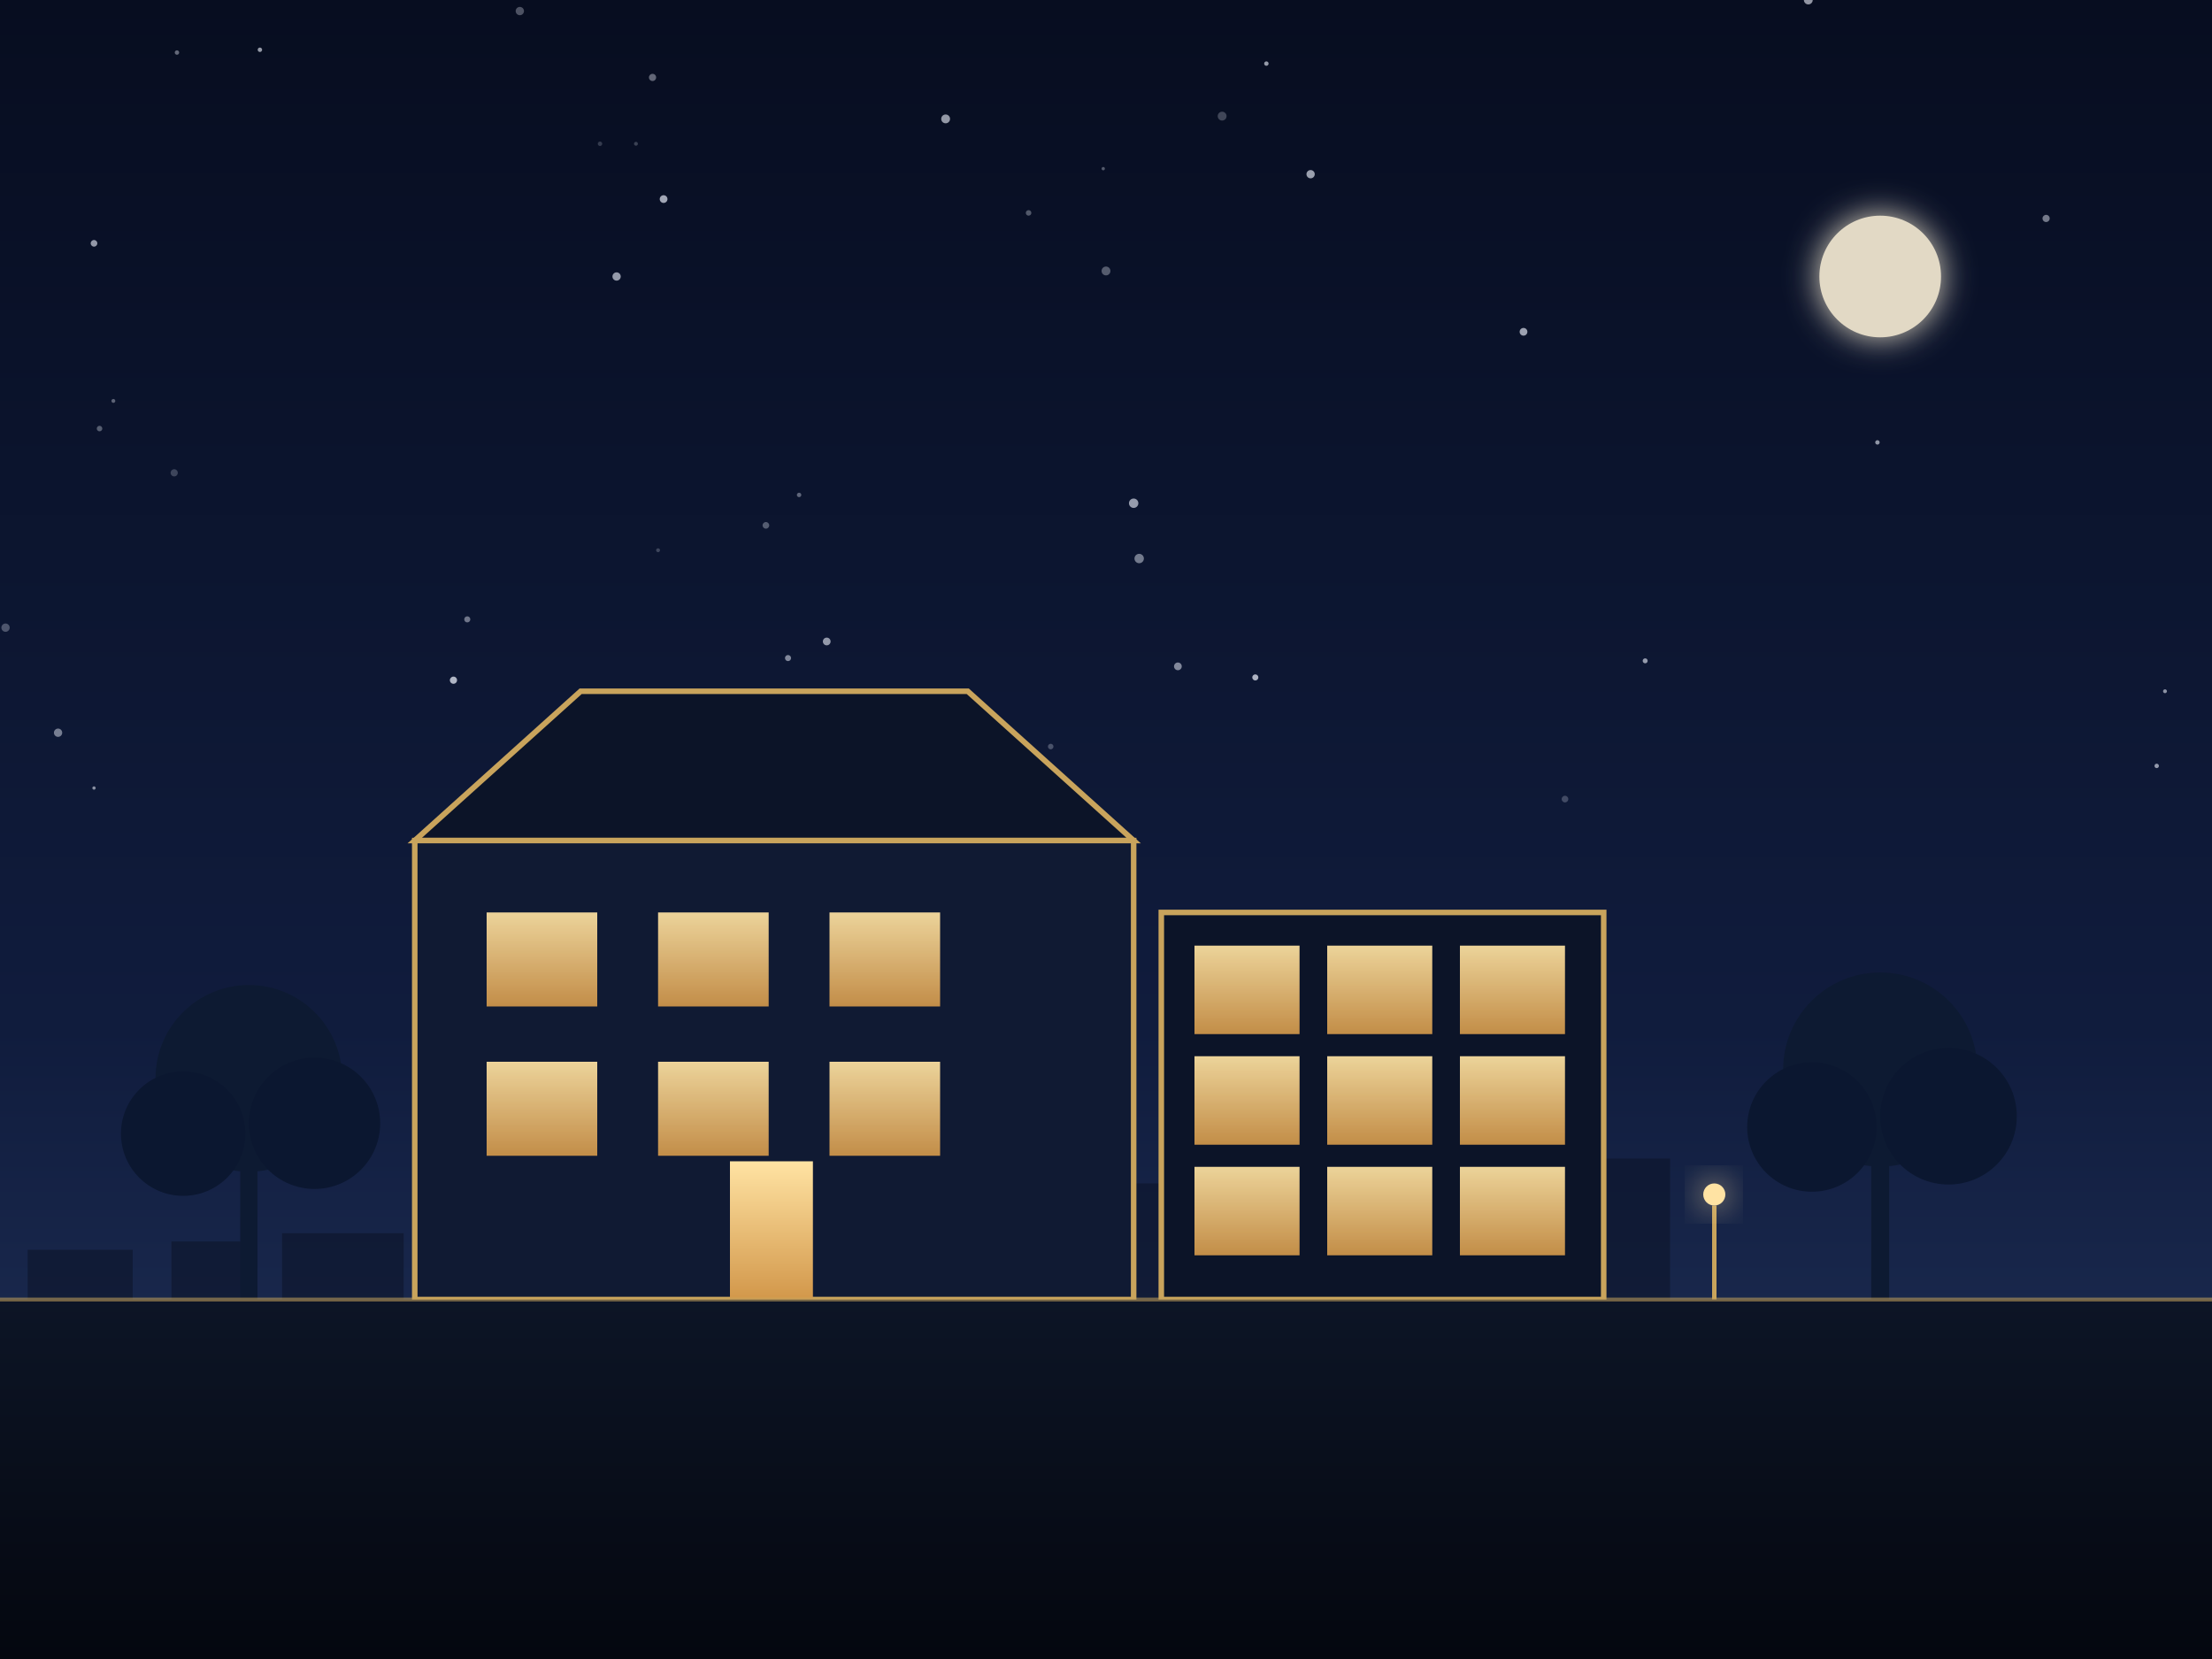
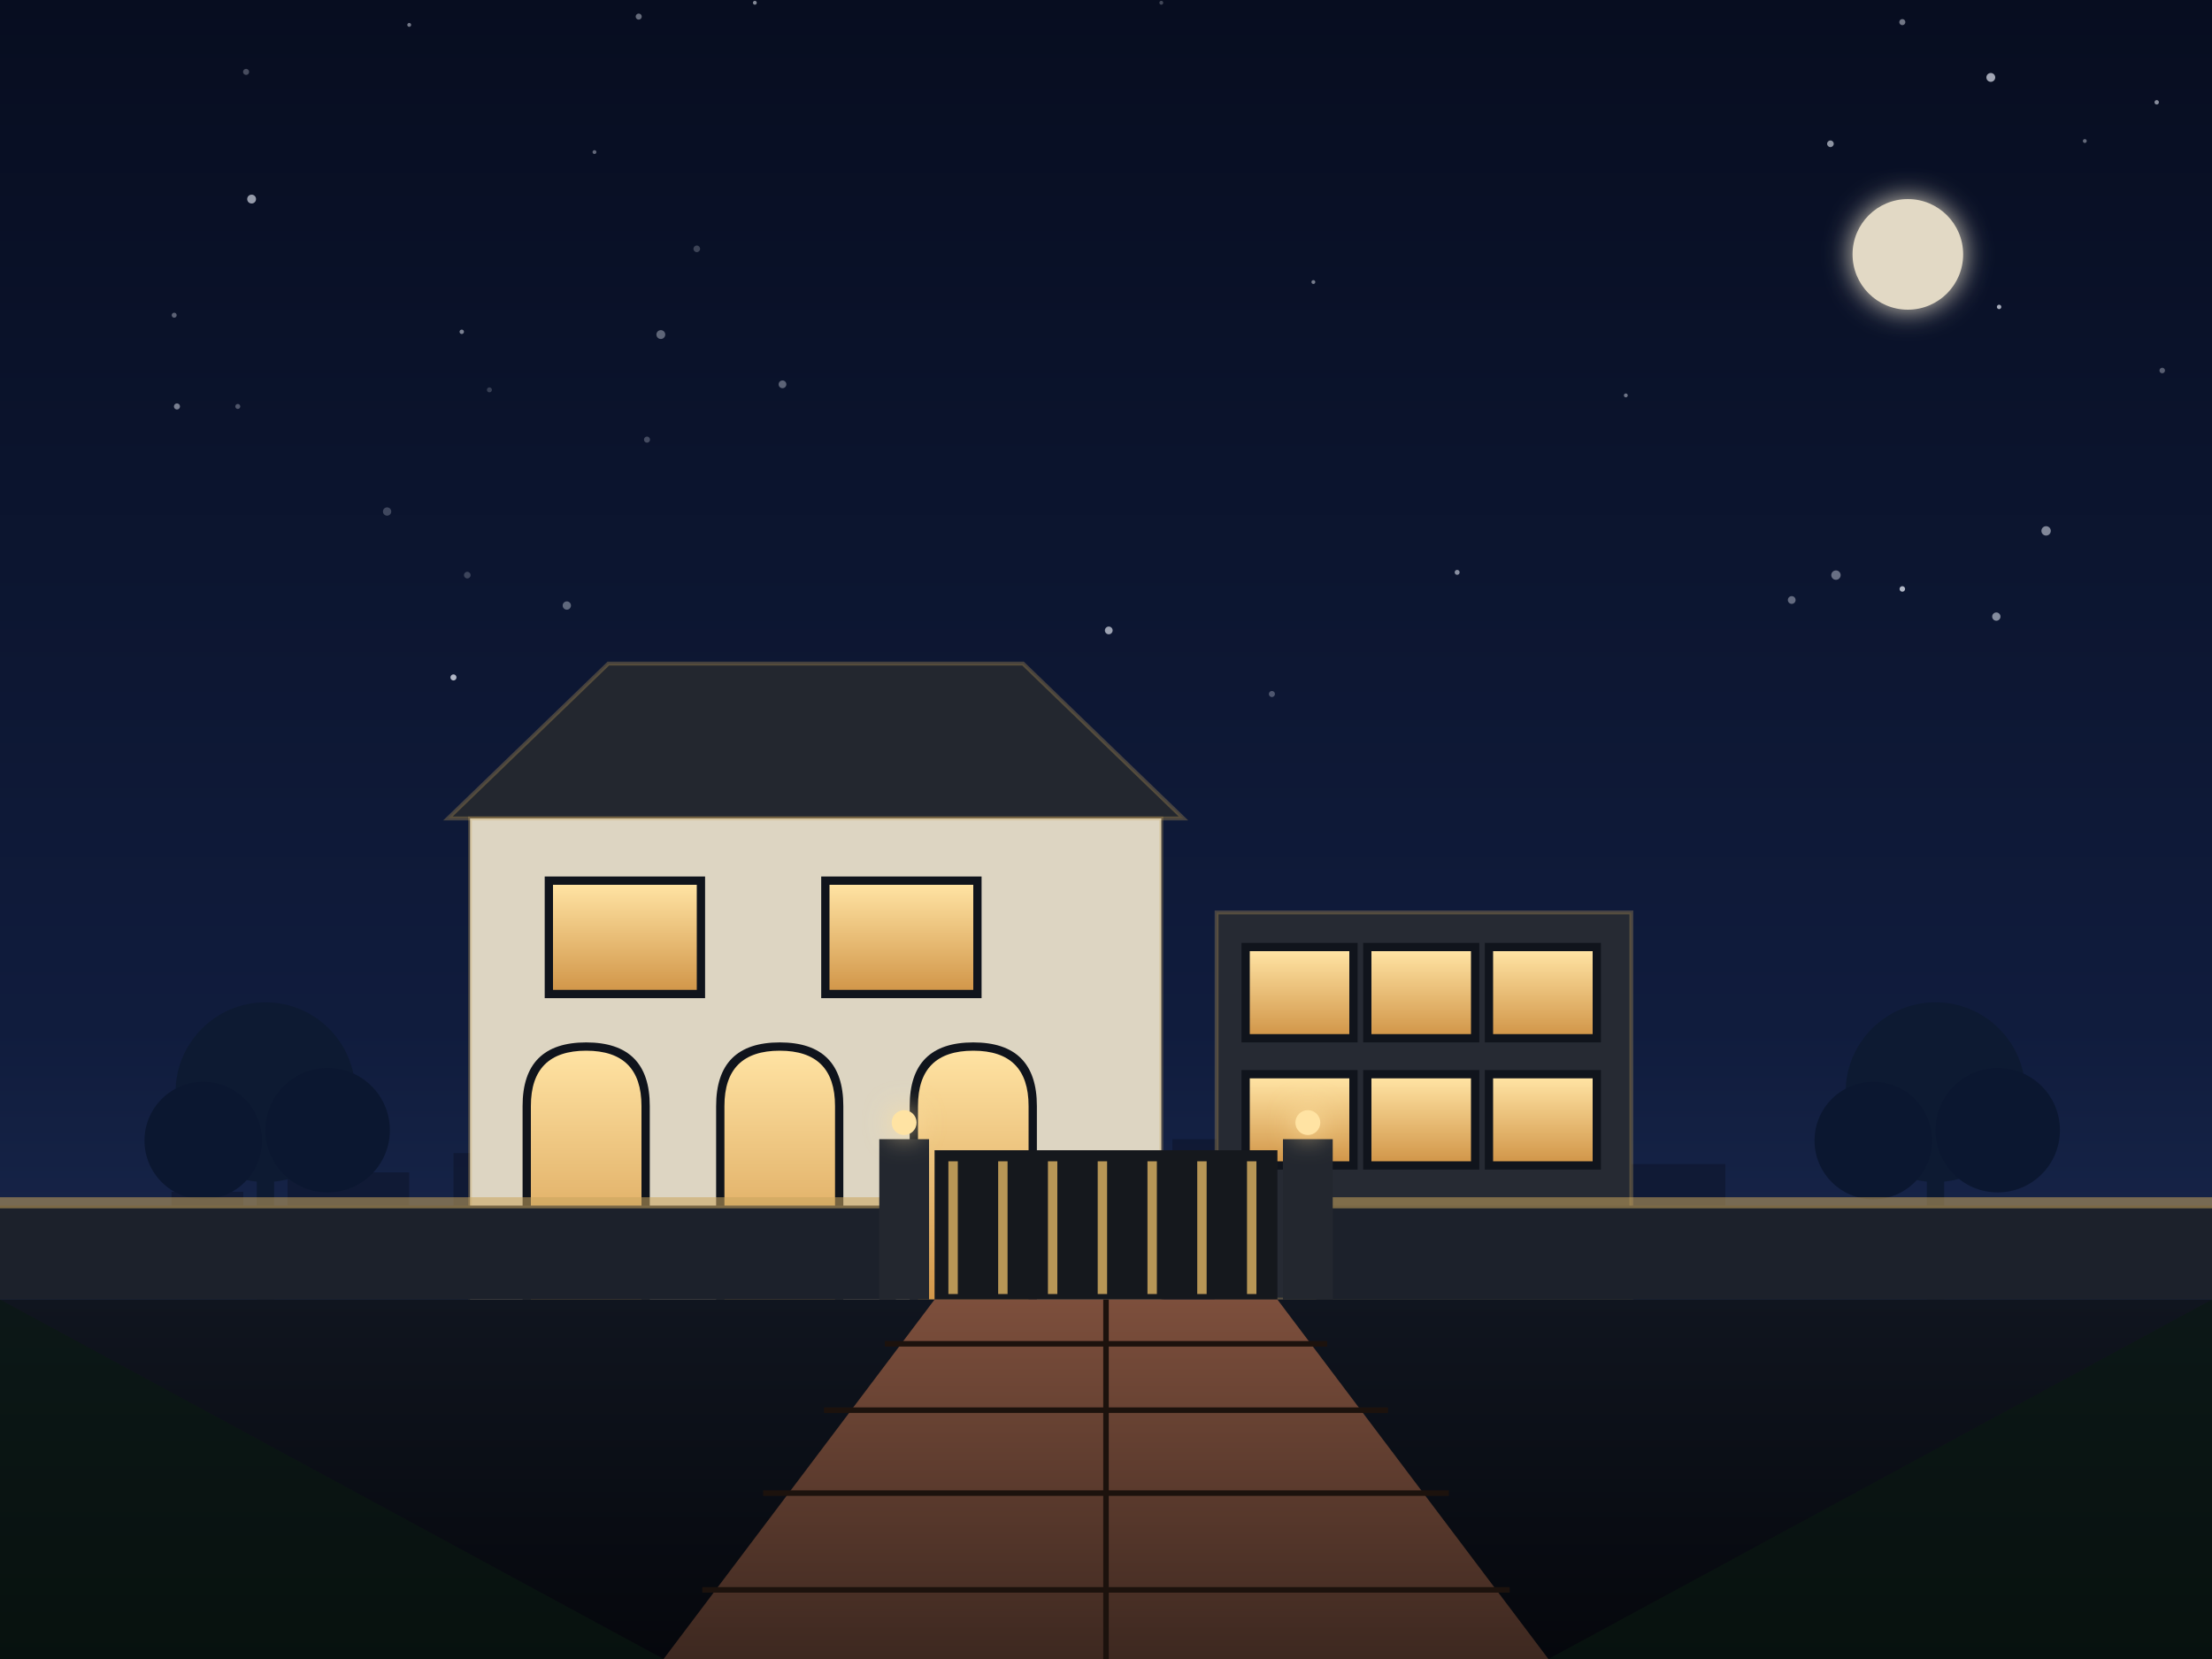
<svg xmlns="http://www.w3.org/2000/svg" viewBox="0 0 800 600" role="img">
  <defs>
    <linearGradient id="sky" x1="0" y1="0" x2="0" y2="1">
      <stop offset="0" stop-color="#070d20" />
      <stop offset="0.62" stop-color="#101c3d" />
      <stop offset="1" stop-color="#23355e" />
    </linearGradient>
    <linearGradient id="ground" x1="0" y1="0" x2="0" y2="1">
-       <stop offset="0" stop-color="#0d1526" />
-       <stop offset="1" stop-color="#04070f" />
+       <stop offset="0" stop-color="#10151f" />
+       <stop offset="1" stop-color="#05070c" />
    </linearGradient>
    <linearGradient id="wg" x1="0" y1="0" x2="0" y2="1">
      <stop offset="0" stop-color="#ffe3a3" />
      <stop offset="1" stop-color="#d2974a" />
    </linearGradient>
-     <linearGradient id="pool" x1="0" y1="0" x2="0" y2="1">
-       <stop offset="0" stop-color="#1d3a5f" />
-       <stop offset="1" stop-color="#0b1b32" />
+     <linearGradient id="pav" x1="0" y1="0" x2="0" y2="1">
+       <stop offset="0" stop-color="#7d4f3c" />
+       <stop offset="1" stop-color="#3d2820" />
    </linearGradient>
-     <filter id="glow" x="-80%" y="-80%" width="260%" height="260%">
-       <feGaussianBlur stdDeviation="6" result="b" />
+     <linearGradient id="glassg" x1="0" y1="0" x2="0" y2="1">
+       <stop offset="0" stop-color="#9fc4e8" stop-opacity="0.5" />
+       <stop offset="1" stop-color="#4a6c94" stop-opacity="0.35" />
+     </linearGradient>
+     <filter id="glow" x="-120%" y="-120%" width="340%" height="340%">
+       <feGaussianBlur stdDeviation="5" result="b" />
      <feMerge>
        <feMergeNode in="b" />
        <feMergeNode in="SourceGraphic" />
      </feMerge>
    </filter>
  </defs>
  <rect width="800" height="600" fill="url(#sky)" />
-   <circle cx="223" cy="100" r="1.5" fill="#e8ecf7" opacity="0.63" />
-   <circle cx="289" cy="179" r="0.8" fill="#e8ecf7" opacity="0.38" />
-   <circle cx="780" cy="277" r="0.8" fill="#e8ecf7" opacity="0.61" />
-   <circle cx="36" cy="155" r="1.0" fill="#e8ecf7" opacity="0.34" />
-   <circle cx="566" cy="289" r="1.2" fill="#e8ecf7" opacity="0.24" />
-   <circle cx="188" cy="4" r="1.5" fill="#e8ecf7" opacity="0.31" />
-   <circle cx="34" cy="88" r="1.2" fill="#e8ecf7" opacity="0.62" />
-   <circle cx="277" cy="190" r="1.2" fill="#e8ecf7" opacity="0.33" />
-   <circle cx="238" cy="199" r="0.7" fill="#e8ecf7" opacity="0.23" />
-   <circle cx="551" cy="120" r="1.4" fill="#e8ecf7" opacity="0.66" />
-   <circle cx="426" cy="241" r="1.4" fill="#e8ecf7" opacity="0.53" />
-   <circle cx="94" cy="18" r="0.8" fill="#e8ecf7" opacity="0.63" />
-   <circle cx="285" cy="238" r="1.1" fill="#e8ecf7" opacity="0.53" />
-   <circle cx="399" cy="61" r="0.6" fill="#e8ecf7" opacity="0.34" />
-   <circle cx="442" cy="42" r="1.6" fill="#e8ecf7" opacity="0.25" />
-   <circle cx="783" cy="250" r="0.7" fill="#e8ecf7" opacity="0.58" />
-   <circle cx="400" cy="98" r="1.6" fill="#e8ecf7" opacity="0.34" />
-   <circle cx="63" cy="171" r="1.3" fill="#e8ecf7" opacity="0.23" />
-   <circle cx="342" cy="43" r="1.6" fill="#e8ecf7" opacity="0.62" />
-   <circle cx="474" cy="63" r="1.5" fill="#e8ecf7" opacity="0.65" />
-   <circle cx="372" cy="77" r="1.0" fill="#e8ecf7" opacity="0.33" />
-   <circle cx="236" cy="28" r="1.3" fill="#e8ecf7" opacity="0.40" />
-   <circle cx="410" cy="182" r="1.7" fill="#e8ecf7" opacity="0.63" />
-   <circle cx="380" cy="270" r="1.0" fill="#e8ecf7" opacity="0.27" />
-   <circle cx="740" cy="79" r="1.3" fill="#e8ecf7" opacity="0.48" />
-   <circle cx="217" cy="52" r="0.8" fill="#e8ecf7" opacity="0.20" />
-   <circle cx="2" cy="227" r="1.5" fill="#e8ecf7" opacity="0.30" />
-   <circle cx="654" cy="0" r="1.6" fill="#e8ecf7" opacity="0.61" />
-   <circle cx="240" cy="72" r="1.4" fill="#e8ecf7" opacity="0.68" />
-   <circle cx="169" cy="224" r="1.1" fill="#e8ecf7" opacity="0.45" />
-   <circle cx="595" cy="239" r="0.9" fill="#e8ecf7" opacity="0.62" />
-   <circle cx="230" cy="52" r="0.7" fill="#e8ecf7" opacity="0.23" />
-   <circle cx="454" cy="245" r="1.1" fill="#e8ecf7" opacity="0.73" />
-   <circle cx="164" cy="246" r="1.3" fill="#e8ecf7" opacity="0.74" />
-   <circle cx="41" cy="145" r="0.7" fill="#e8ecf7" opacity="0.37" />
-   <circle cx="679" cy="160" r="0.8" fill="#e8ecf7" opacity="0.60" />
-   <circle cx="64" cy="19" r="0.8" fill="#e8ecf7" opacity="0.41" />
-   <circle cx="34" cy="285" r="0.6" fill="#e8ecf7" opacity="0.57" />
-   <circle cx="412" cy="202" r="1.7" fill="#e8ecf7" opacity="0.47" />
-   <circle cx="458" cy="23" r="0.8" fill="#e8ecf7" opacity="0.63" />
-   <circle cx="299" cy="232" r="1.4" fill="#e8ecf7" opacity="0.61" />
-   <circle cx="21" cy="265" r="1.5" fill="#e8ecf7" opacity="0.48" />
-   <g opacity="0.55">
-     <rect x="10" y="452" width="38" height="18" fill="#0b1226" />
-     <rect x="62" y="449" width="26" height="21" fill="#0b1226" />
-     <rect x="102" y="446" width="44" height="24" fill="#0b1226" />
-     <rect x="160" y="443" width="30" height="27" fill="#0b1226" />
-     <rect x="204" y="440" width="52" height="30" fill="#0b1226" />
-     <rect x="270" y="437" width="24" height="33" fill="#0b1226" />
-     <rect x="308" y="434" width="40" height="36" fill="#0b1226" />
-     <rect x="362" y="431" width="34" height="39" fill="#0b1226" />
-     <rect x="410" y="428" width="46" height="42" fill="#0b1226" />
-     <rect x="470" y="425" width="28" height="45" fill="#0b1226" />
-     <rect x="512" y="422" width="42" height="48" fill="#0b1226" />
-     <rect x="568" y="419" width="36" height="51" fill="#0b1226" />
+   <circle cx="234" cy="159" r="1.1" fill="#e8ecf7" opacity="0.26" />
+   <circle cx="283" cy="139" r="1.4" fill="#e8ecf7" opacity="0.37" />
+   <circle cx="231" cy="6" r="1.1" fill="#e8ecf7" opacity="0.42" />
+   <circle cx="169" cy="208" r="1.2" fill="#e8ecf7" opacity="0.22" />
+   <circle cx="177" cy="141" r="0.9" fill="#e8ecf7" opacity="0.20" />
+   <circle cx="91" cy="72" r="1.6" fill="#e8ecf7" opacity="0.63" />
+   <circle cx="215" cy="55" r="0.7" fill="#e8ecf7" opacity="0.40" />
+   <circle cx="401" cy="228" r="1.4" fill="#e8ecf7" opacity="0.65" />
+   <circle cx="782" cy="134" r="1.0" fill="#e8ecf7" opacity="0.35" />
+   <circle cx="420" cy="1" r="0.7" fill="#e8ecf7" opacity="0.26" />
+   <circle cx="722" cy="223" r="1.5" fill="#e8ecf7" opacity="0.55" />
+   <circle cx="688" cy="8" r="1.1" fill="#e8ecf7" opacity="0.47" />
+   <circle cx="64" cy="147" r="1.1" fill="#e8ecf7" opacity="0.50" />
+   <circle cx="252" cy="90" r="1.2" fill="#e8ecf7" opacity="0.23" />
+   <circle cx="239" cy="121" r="1.6" fill="#e8ecf7" opacity="0.38" />
+   <circle cx="217" cy="254" r="0.7" fill="#e8ecf7" opacity="0.36" />
+   <circle cx="148" cy="9" r="0.7" fill="#e8ecf7" opacity="0.48" />
+   <circle cx="740" cy="192" r="1.7" fill="#e8ecf7" opacity="0.53" />
+   <circle cx="89" cy="26" r="1.1" fill="#e8ecf7" opacity="0.28" />
+   <circle cx="273" cy="1" r="0.7" fill="#e8ecf7" opacity="0.55" />
+   <circle cx="720" cy="28" r="1.6" fill="#e8ecf7" opacity="0.68" />
+   <circle cx="261" cy="254" r="1.7" fill="#e8ecf7" opacity="0.69" />
+   <circle cx="283" cy="250" r="1.3" fill="#e8ecf7" opacity="0.40" />
+   <circle cx="86" cy="147" r="0.9" fill="#e8ecf7" opacity="0.31" />
+   <circle cx="475" cy="102" r="0.7" fill="#e8ecf7" opacity="0.49" />
+   <circle cx="664" cy="208" r="1.7" fill="#e8ecf7" opacity="0.42" />
+   <circle cx="164" cy="245" r="1.1" fill="#e8ecf7" opacity="0.75" />
+   <circle cx="688" cy="213" r="1.0" fill="#e8ecf7" opacity="0.75" />
+   <circle cx="167" cy="120" r="0.8" fill="#e8ecf7" opacity="0.51" />
+   <circle cx="723" cy="111" r="0.8" fill="#e8ecf7" opacity="0.71" />
+   <circle cx="662" cy="52" r="1.2" fill="#e8ecf7" opacity="0.60" />
+   <circle cx="754" cy="51" r="0.7" fill="#e8ecf7" opacity="0.41" />
+   <circle cx="63" cy="114" r="0.9" fill="#e8ecf7" opacity="0.37" />
+   <circle cx="780" cy="37" r="0.8" fill="#e8ecf7" opacity="0.57" />
+   <circle cx="140" cy="185" r="1.5" fill="#e8ecf7" opacity="0.24" />
+   <circle cx="460" cy="251" r="1.1" fill="#e8ecf7" opacity="0.30" />
+   <circle cx="588" cy="143" r="0.7" fill="#e8ecf7" opacity="0.45" />
+   <circle cx="205" cy="219" r="1.5" fill="#e8ecf7" opacity="0.38" />
+   <circle cx="648" cy="217" r="1.4" fill="#e8ecf7" opacity="0.40" />
+   <circle cx="527" cy="207" r="0.9" fill="#e8ecf7" opacity="0.57" />
+   <g opacity="0.5">
+     <rect x="8" y="438" width="38" height="16" fill="#0b1226" />
+     <rect x="62" y="431" width="26" height="23" fill="#0b1226" />
+     <rect x="104" y="424" width="44" height="30" fill="#0b1226" />
+     <rect x="164" y="417" width="30" height="37" fill="#0b1226" />
+     <rect x="210" y="410" width="52" height="44" fill="#0b1226" />
+     <rect x="278" y="433" width="24" height="21" fill="#0b1226" />
+     <rect x="318" y="426" width="40" height="28" fill="#0b1226" />
+     <rect x="374" y="419" width="34" height="35" fill="#0b1226" />
+     <rect x="424" y="412" width="46" height="42" fill="#0b1226" />
+     <rect x="486" y="435" width="28" height="19" fill="#0b1226" />
+     <rect x="530" y="428" width="42" height="26" fill="#0b1226" />
+     <rect x="588" y="421" width="36" height="33" fill="#0b1226" />
  </g>
-   <circle cx="680" cy="100" r="22" fill="#f4ead2" opacity="0.92" filter="url(#glow)" />
-   <path d="M150 304 L210 250 L350 250 L410 304 Z" fill="#0c1428" stroke="#c9a45c" stroke-width="2" />
-   <rect x="150" y="304" width="260" height="166" fill="#101a33" stroke="#c9a45c" stroke-width="2" />
-   <rect x="176" y="330" width="40" height="34" fill="url(#wg)" opacity="0.92" />
-   <rect x="238" y="330" width="40" height="34" fill="url(#wg)" opacity="0.92" />
-   <rect x="300" y="330" width="40" height="34" fill="url(#wg)" opacity="0.92" />
-   <rect x="176" y="384" width="40" height="34" fill="url(#wg)" opacity="0.92" />
-   <rect x="238" y="384" width="40" height="34" fill="url(#wg)" opacity="0.92" />
-   <rect x="300" y="384" width="40" height="34" fill="url(#wg)" opacity="0.92" />
-   <rect x="264" y="420" width="30" height="50" fill="url(#wg)" opacity="1" />
-   <rect x="420" y="330" width="160" height="140" fill="#0c1428" stroke="#c9a45c" stroke-width="2" />
-   <rect x="432" y="342" width="38" height="32" fill="url(#wg)" opacity="0.92" />
-   <rect x="480" y="342" width="38" height="32" fill="url(#wg)" opacity="0.92" />
-   <rect x="528" y="342" width="38" height="32" fill="url(#wg)" opacity="0.92" />
-   <rect x="432" y="382" width="38" height="32" fill="url(#wg)" opacity="0.92" />
-   <rect x="480" y="382" width="38" height="32" fill="url(#wg)" opacity="0.92" />
-   <rect x="528" y="382" width="38" height="32" fill="url(#wg)" opacity="0.92" />
-   <rect x="432" y="422" width="38" height="32" fill="url(#wg)" opacity="0.92" />
-   <rect x="480" y="422" width="38" height="32" fill="url(#wg)" opacity="0.92" />
-   <rect x="528" y="422" width="38" height="32" fill="url(#wg)" opacity="0.92" />
-   <line x1="90" y1="470" x2="90" y2="412.5" stroke="#0d1a32" stroke-width="6.25" />
-   <circle cx="90" cy="390" r="33.75" fill="#0d1a32" />
-   <circle cx="66.25" cy="410" r="22.5" fill="#0b1730" />
-   <circle cx="113.75" cy="406.25" r="23.75" fill="#0b1730" />
-   <line x1="680" y1="470" x2="680" y2="410.2" stroke="#0d1a32" stroke-width="6.5" />
-   <circle cx="680" cy="386.8" r="35.1" fill="#0d1a32" />
-   <circle cx="655.3" cy="407.6" r="23.4" fill="#0b1730" />
-   <circle cx="704.7" cy="403.7" r="24.7" fill="#0b1730" />
-   <line x1="620" y1="470" x2="620" y2="436" stroke="#c9a45c" stroke-width="1.6" />
-   <circle cx="620" cy="432" r="4" fill="#ffe3a3" filter="url(#glow)" />
+   <circle cx="690" cy="92" r="20" fill="#f4ead2" opacity="0.92" filter="url(#glow)" />
+   <path d="M162 296 L220 240 L370 240 L428 296 Z" fill="#23272f" stroke="rgba(201,164,92,0.3)" stroke-width="1.4" />
+   <rect x="170" y="296" width="250" height="174" fill="#ddd5c2" stroke="rgba(201,164,92,0.3)" stroke-width="1.4" />
+   <path d="M189 470 L189 400 Q189 377 212 377 Q235 377 235 400 L235 470 Z" fill="#10141c" />
+   <path d="M192 470 L192 400 Q192 380 212 380 Q232 380 232 400 L232 470 Z" fill="url(#wg)" />
+   <path d="M259 470 L259 400 Q259 377 282 377 Q305 377 305 400 L305 470 Z" fill="#10141c" />
+   <path d="M262 470 L262 400 Q262 380 282 380 Q302 380 302 400 L302 470 Z" fill="url(#wg)" />
+   <path d="M329 470 L329 400 Q329 377 352 377 Q375 377 375 400 L375 470 Z" fill="#10141c" />
+   <path d="M332 470 L332 400 Q332 380 352 380 Q372 380 372 400 L372 470 Z" fill="url(#wg)" />
+   <rect x="197" y="317" width="58" height="44" fill="#10141c" />
+   <rect x="200" y="320" width="52" height="38" fill="url(#wg)" />
+   <rect x="297" y="317" width="58" height="44" fill="#10141c" />
+   <rect x="300" y="320" width="52" height="38" fill="url(#wg)" />
+   <rect x="440" y="330" width="150" height="140" fill="#262a33" stroke="rgba(201,164,92,0.3)" stroke-width="1.4" />
+   <rect x="449" y="341" width="42" height="36" fill="#10141c" />
+   <rect x="452" y="344" width="36" height="30" fill="url(#wg)" />
+   <rect x="493" y="341" width="42" height="36" fill="#10141c" />
+   <rect x="496" y="344" width="36" height="30" fill="url(#wg)" />
+   <rect x="537" y="341" width="42" height="36" fill="#10141c" />
+   <rect x="540" y="344" width="36" height="30" fill="url(#wg)" />
+   <rect x="449" y="387" width="42" height="36" fill="#10141c" />
+   <rect x="452" y="390" width="36" height="30" fill="url(#wg)" />
+   <rect x="493" y="387" width="42" height="36" fill="#10141c" />
+   <rect x="496" y="390" width="36" height="30" fill="url(#wg)" />
+   <rect x="537" y="387" width="42" height="36" fill="#10141c" />
+   <rect x="540" y="390" width="36" height="30" fill="url(#wg)" />
+   <line x1="96" y1="470" x2="96" y2="415" stroke="#0d1a32" stroke-width="6.25" />
+   <circle cx="96" cy="395" r="32.5" fill="#0d1a32" />
+   <circle cx="73.5" cy="412.5" r="21.25" fill="#0b1730" />
+   <circle cx="118.5" cy="408.75" r="22.5" fill="#0b1730" />
+   <line x1="700" y1="470" x2="700" y2="415" stroke="#0d1a32" stroke-width="6.25" />
+   <circle cx="700" cy="395" r="32.5" fill="#0d1a32" />
+   <circle cx="677.5" cy="412.5" r="21.25" fill="#0b1730" />
+   <circle cx="722.5" cy="408.75" r="22.5" fill="#0b1730" />
  <rect y="470" width="800" height="130" fill="url(#ground)" />
-   <line x1="0" y1="470" x2="800" y2="470" stroke="#c9a45c" stroke-width="1.4" opacity="0.55" />
+   <rect x="0" y="436" width="324" height="34" fill="#1c212b" />
+   <rect x="476" y="436" width="324" height="34" fill="#1c212b" />
+   <rect x="0" y="433" width="324" height="4" fill="#c9a45c" opacity="0.55" />
+   <rect x="476" y="433" width="324" height="4" fill="#c9a45c" opacity="0.55" />
+   <rect x="318" y="412" width="18" height="58" fill="#23272f" />
+   <rect x="464" y="412" width="18" height="58" fill="#23272f" />
+   <circle cx="327" cy="406" r="4.5" fill="#ffe3a3" filter="url(#glow)" />
+   <circle cx="473" cy="406" r="4.5" fill="#ffe3a3" filter="url(#glow)" />
+   <rect x="338" y="416" width="124" height="54" fill="#15181d" />
+   <rect x="343" y="420" width="3.4" height="48" fill="#c9a45c" opacity="0.9" />
+   <rect x="361" y="420" width="3.4" height="48" fill="#c9a45c" opacity="0.9" />
+   <rect x="379" y="420" width="3.4" height="48" fill="#c9a45c" opacity="0.9" />
+   <rect x="397" y="420" width="3.4" height="48" fill="#c9a45c" opacity="0.9" />
+   <rect x="415" y="420" width="3.4" height="48" fill="#c9a45c" opacity="0.9" />
+   <rect x="433" y="420" width="3.4" height="48" fill="#c9a45c" opacity="0.9" />
+   <rect x="451" y="420" width="3.4" height="48" fill="#c9a45c" opacity="0.9" />
+   <path d="M338 470 L462 470 L560 600 L240 600 Z" fill="url(#pav)" />
+   <line x1="320" y1="486" x2="480" y2="486" stroke="#1c120d" stroke-width="2" />
+   <line x1="298" y1="510" x2="502" y2="510" stroke="#1c120d" stroke-width="2" />
+   <line x1="276" y1="540" x2="524" y2="540" stroke="#1c120d" stroke-width="2" />
+   <line x1="254" y1="575" x2="546" y2="575" stroke="#1c120d" stroke-width="2" />
+   <line x1="400" y1="470" x2="400" y2="600" stroke="#1c120d" stroke-width="2" />
+   <path d="M0 470 L240 600 L0 600 Z M800 470 L560 600 L800 600 Z" fill="#0a1a10" opacity="0.55" />
</svg>
